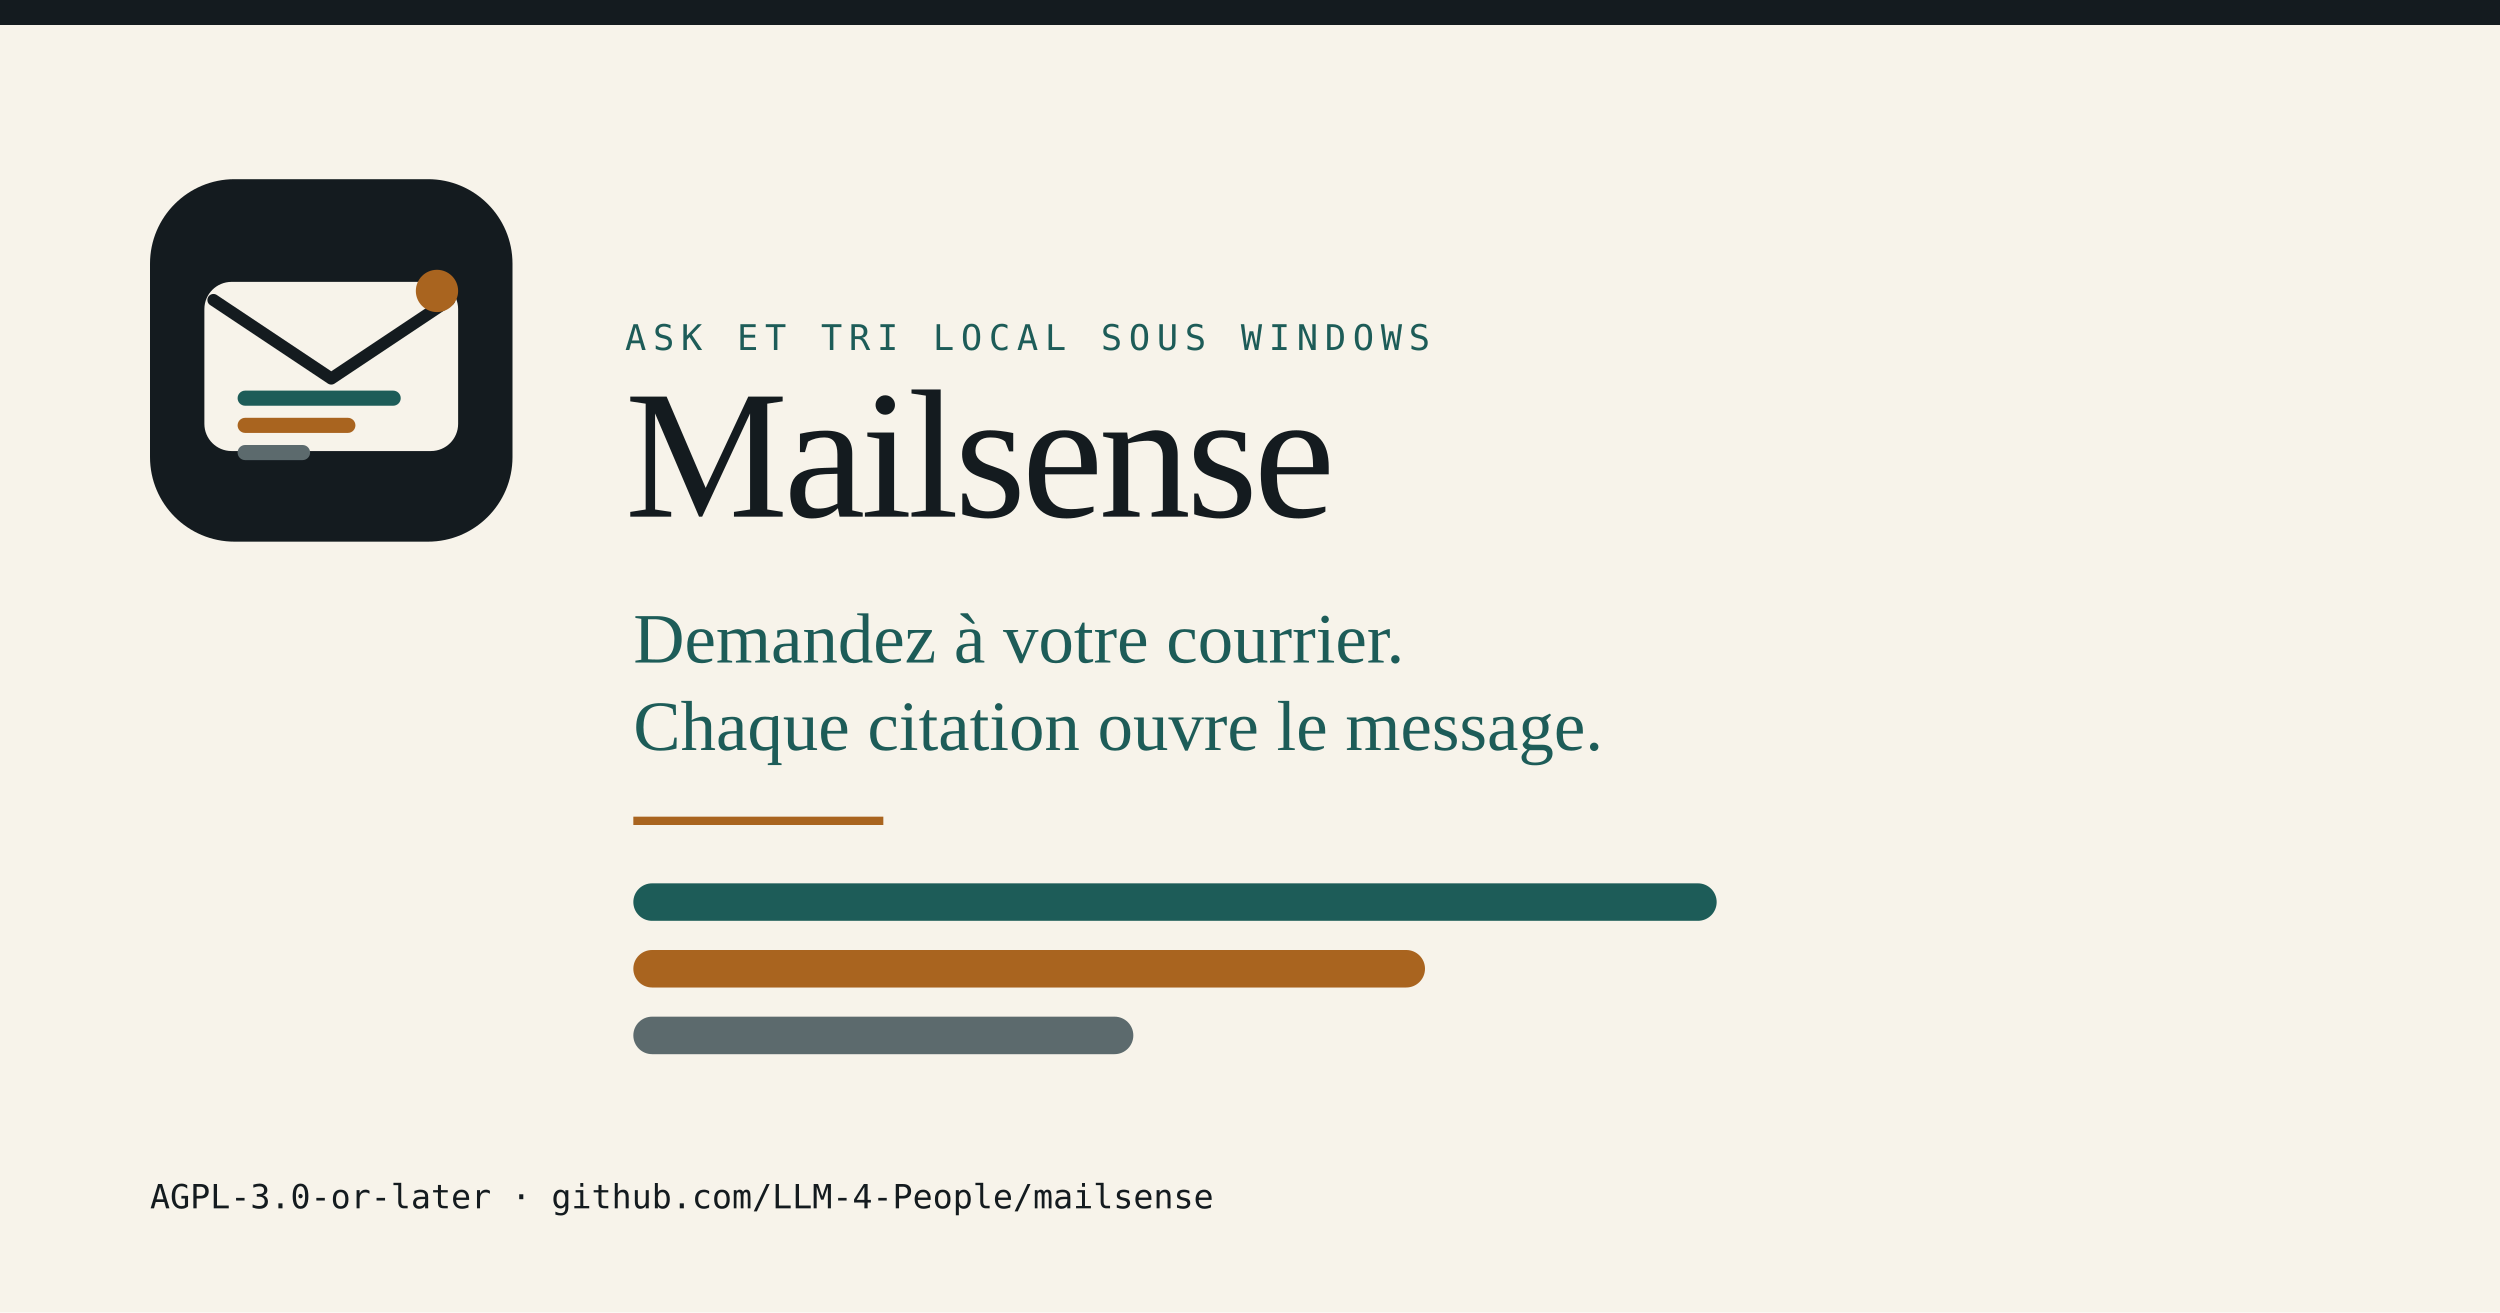
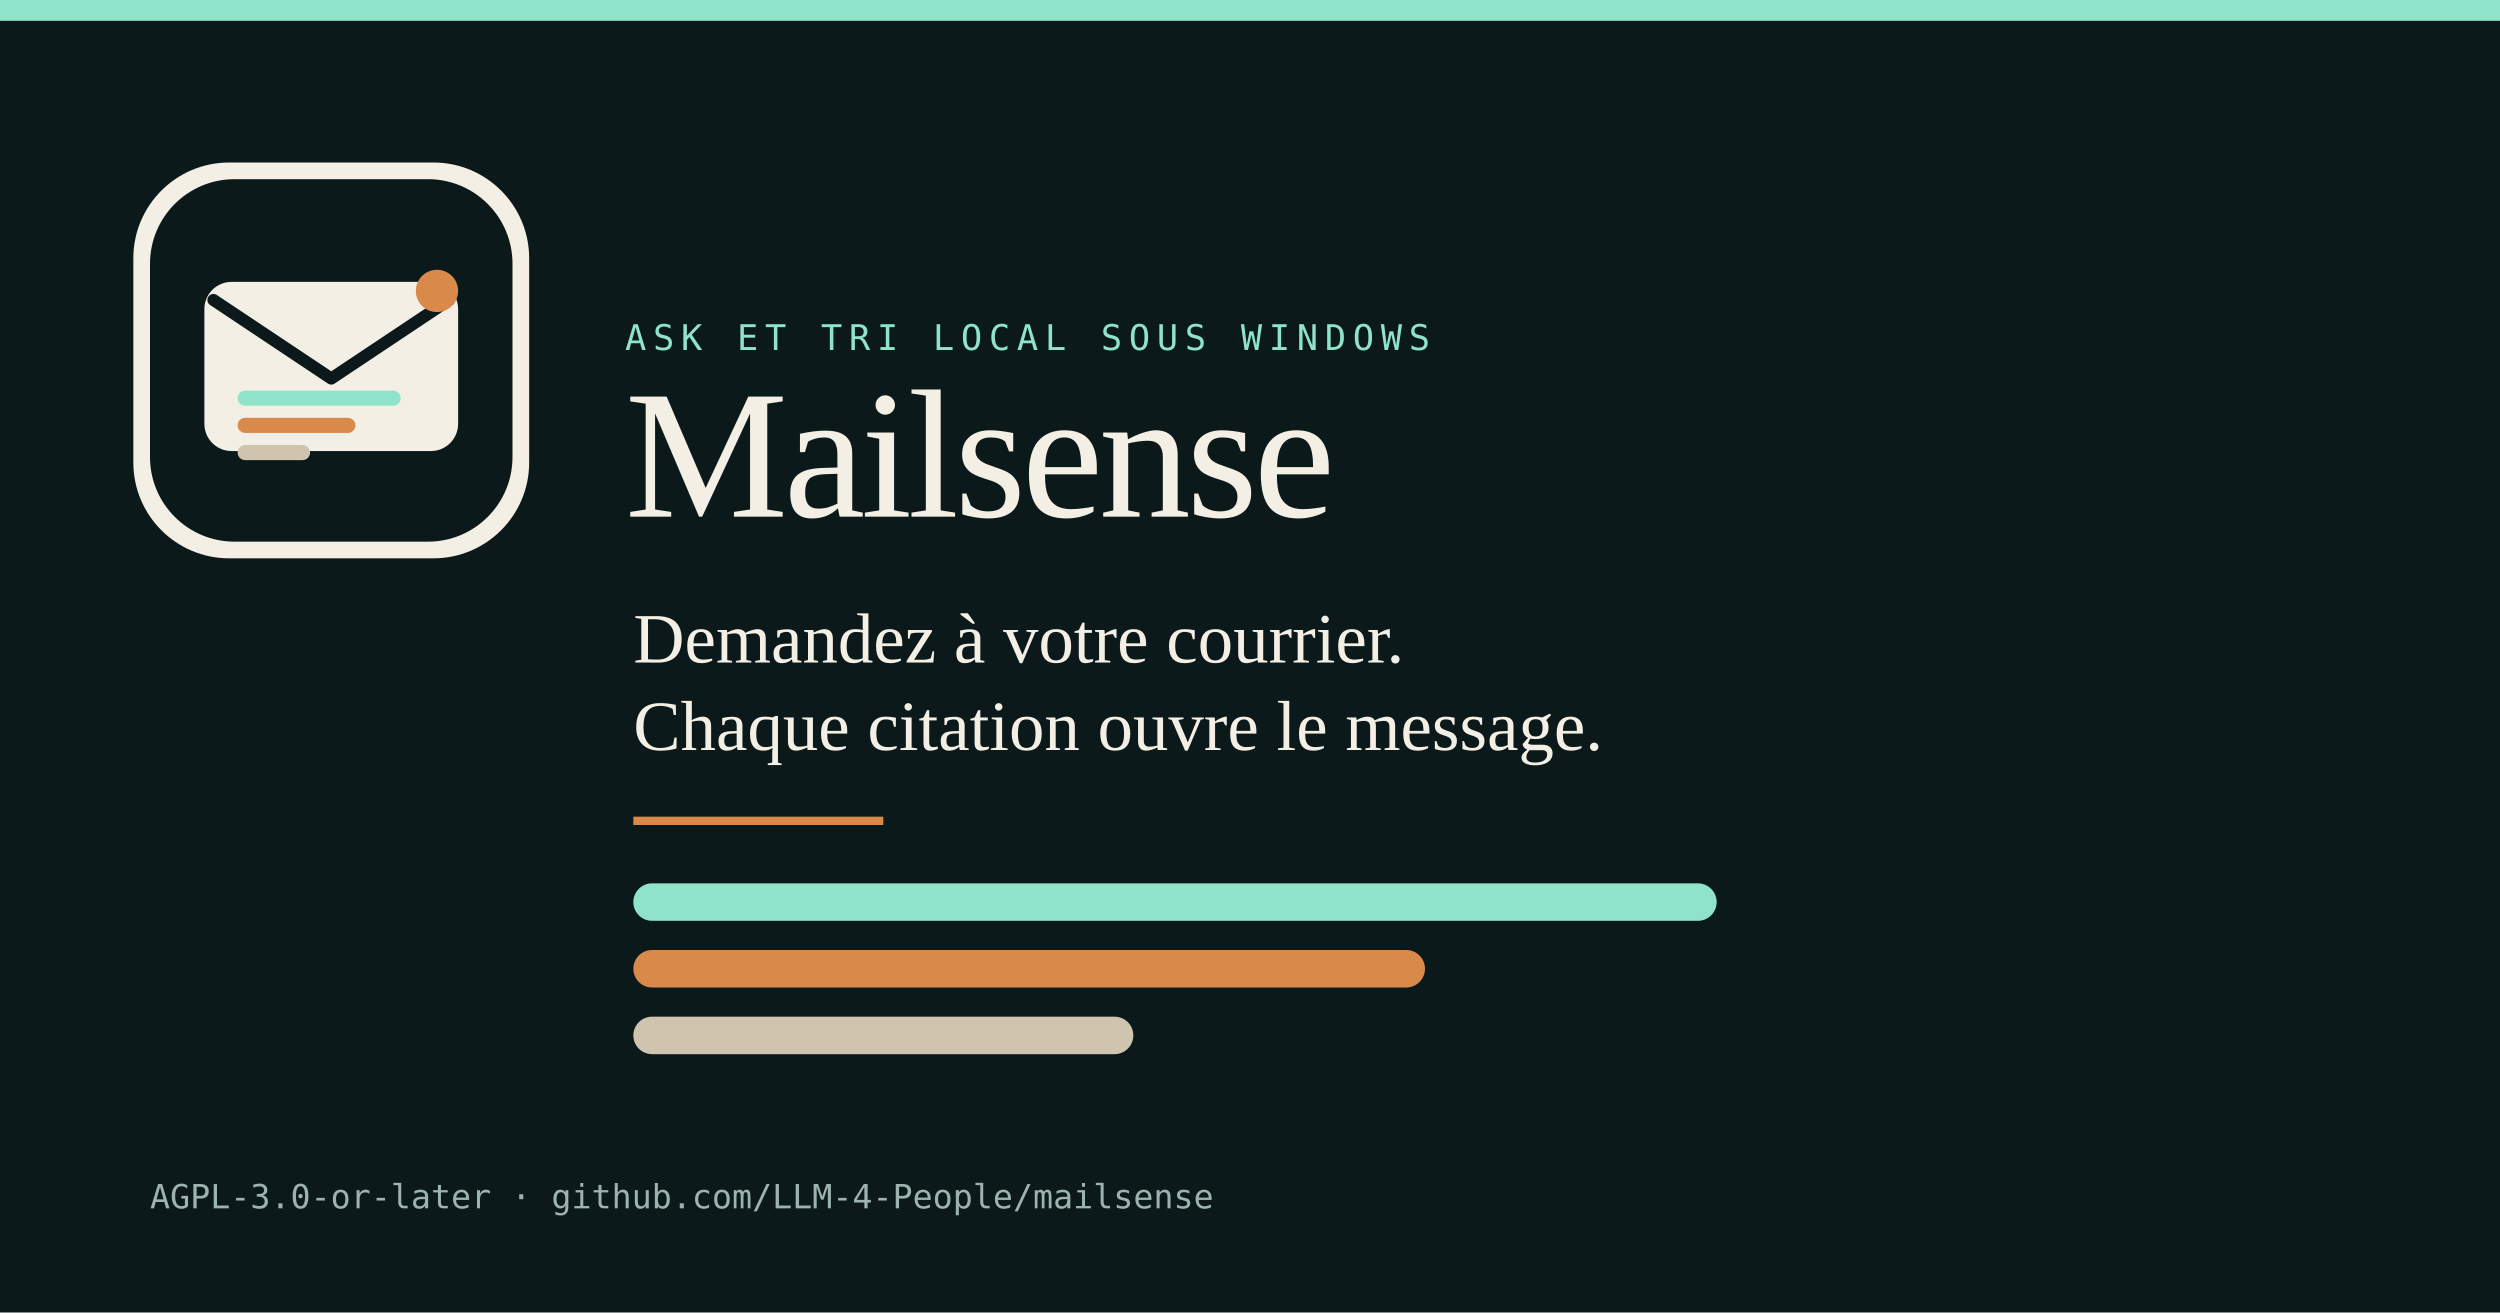
<svg xmlns="http://www.w3.org/2000/svg" viewBox="0 0 1200 630" role="img" aria-labelledby="mailsense-banner-title mailsense-banner-desc">
-   <rect width="1200" height="630" fill="#f7f3ea" />
-   <rect width="1200" height="12" fill="#141b1f" />
+   <rect width="1200" height="630" fill="#0b191a" />
+   <rect width="1200" height="10" fill="#8fe3c8" />
+   <rect x="64" y="78" width="190" height="190" rx="46" fill="#f4efe5" />
  <g transform="translate(72 86) scale(1.45)">
-     <rect width="120" height="120" rx="28" fill="#141b1f" />
-     <rect x="18" y="34" width="84" height="56" rx="9" fill="#f7f3ea" />
-     <path d="M21 40 L60 66 L99 40" fill="none" stroke="#141b1f" stroke-width="4" stroke-linecap="round" stroke-linejoin="round" />
-     <circle cx="95" cy="37" r="7" fill="#a9641f" />
-     <rect x="29" y="70" width="54" height="5" rx="2.5" fill="#1d5c58" />
-     <rect x="29" y="79" width="39" height="5" rx="2.5" fill="#a9641f" />
-     <rect x="29" y="88" width="24" height="5" rx="2.5" fill="#5c6a6d" />
+     <rect width="120" height="120" rx="28" fill="#0b191a" />
+     <rect x="18" y="34" width="84" height="56" rx="9" fill="#f4efe5" />
+     <path d="M21 40 L60 66 L99 40" fill="none" stroke="#0b191a" stroke-width="4" stroke-linecap="round" stroke-linejoin="round" />
+     <circle cx="95" cy="37" r="7" fill="#d98a4a" />
+     <rect x="29" y="70" width="54" height="5" rx="2.5" fill="#8fe3c8" />
+     <rect x="29" y="79" width="39" height="5" rx="2.5" fill="#d98a4a" />
+     <rect x="29" y="88" width="24" height="5" rx="2.5" fill="#cfc4ae" />
  </g>
-   <text x="300" y="168" font-family="ui-monospace, SFMono-Regular, Menlo, Consolas, monospace" font-size="17" letter-spacing="3.2" fill="#1d5c58">ASK ET TRI LOCAL SOUS WINDOWS</text>
-   <text x="300" y="248" font-family="Georgia, 'Times New Roman', serif" font-size="88" letter-spacing="-2" fill="#141b1f">Mailsense</text>
-   <text x="304" y="318" font-family="Georgia, 'Times New Roman', serif" font-size="34" fill="#1d5c58">Demandez à votre courrier.</text>
-   <text x="304" y="360" font-family="Georgia, 'Times New Roman', serif" font-size="34" fill="#1d5c58">Chaque citation ouvre le message.</text>
-   <rect x="304" y="392" width="120" height="4" fill="#a9641f" />
-   <rect x="304" y="424" width="520" height="18" rx="9" fill="#1d5c58" />
-   <rect x="304" y="456" width="380" height="18" rx="9" fill="#a9641f" />
-   <rect x="304" y="488" width="240" height="18" rx="9" fill="#5c6a6d" />
-   <text x="72" y="580" font-family="ui-monospace, SFMono-Regular, Menlo, Consolas, monospace" font-size="16" fill="#141b1f">AGPL-3.0-or-later · github.com/LLM-4-People/mailsense</text>
+   <text x="300" y="168" font-family="ui-monospace, SFMono-Regular, Menlo, Consolas, monospace" font-size="17" letter-spacing="3.2" fill="#8fe3c8">ASK ET TRI LOCAL SOUS WINDOWS</text>
+   <text x="300" y="248" font-family="Georgia, 'Times New Roman', serif" font-size="88" letter-spacing="-2" fill="#f4efe5">Mailsense</text>
+   <text x="304" y="318" font-family="Georgia, 'Times New Roman', serif" font-size="34" fill="#f4efe5">Demandez à votre courrier.</text>
+   <text x="304" y="360" font-family="Georgia, 'Times New Roman', serif" font-size="34" fill="#f4efe5">Chaque citation ouvre le message.</text>
+   <rect x="304" y="392" width="120" height="4" fill="#d98a4a" />
+   <rect x="304" y="424" width="520" height="18" rx="9" fill="#8fe3c8" />
+   <rect x="304" y="456" width="380" height="18" rx="9" fill="#d98a4a" />
+   <rect x="304" y="488" width="240" height="18" rx="9" fill="#cfc4ae" />
+   <text x="72" y="580" font-family="ui-monospace, SFMono-Regular, Menlo, Consolas, monospace" font-size="16" fill="#9db3ae">AGPL-3.0-or-later · github.com/LLM-4-People/mailsense</text>
</svg>
